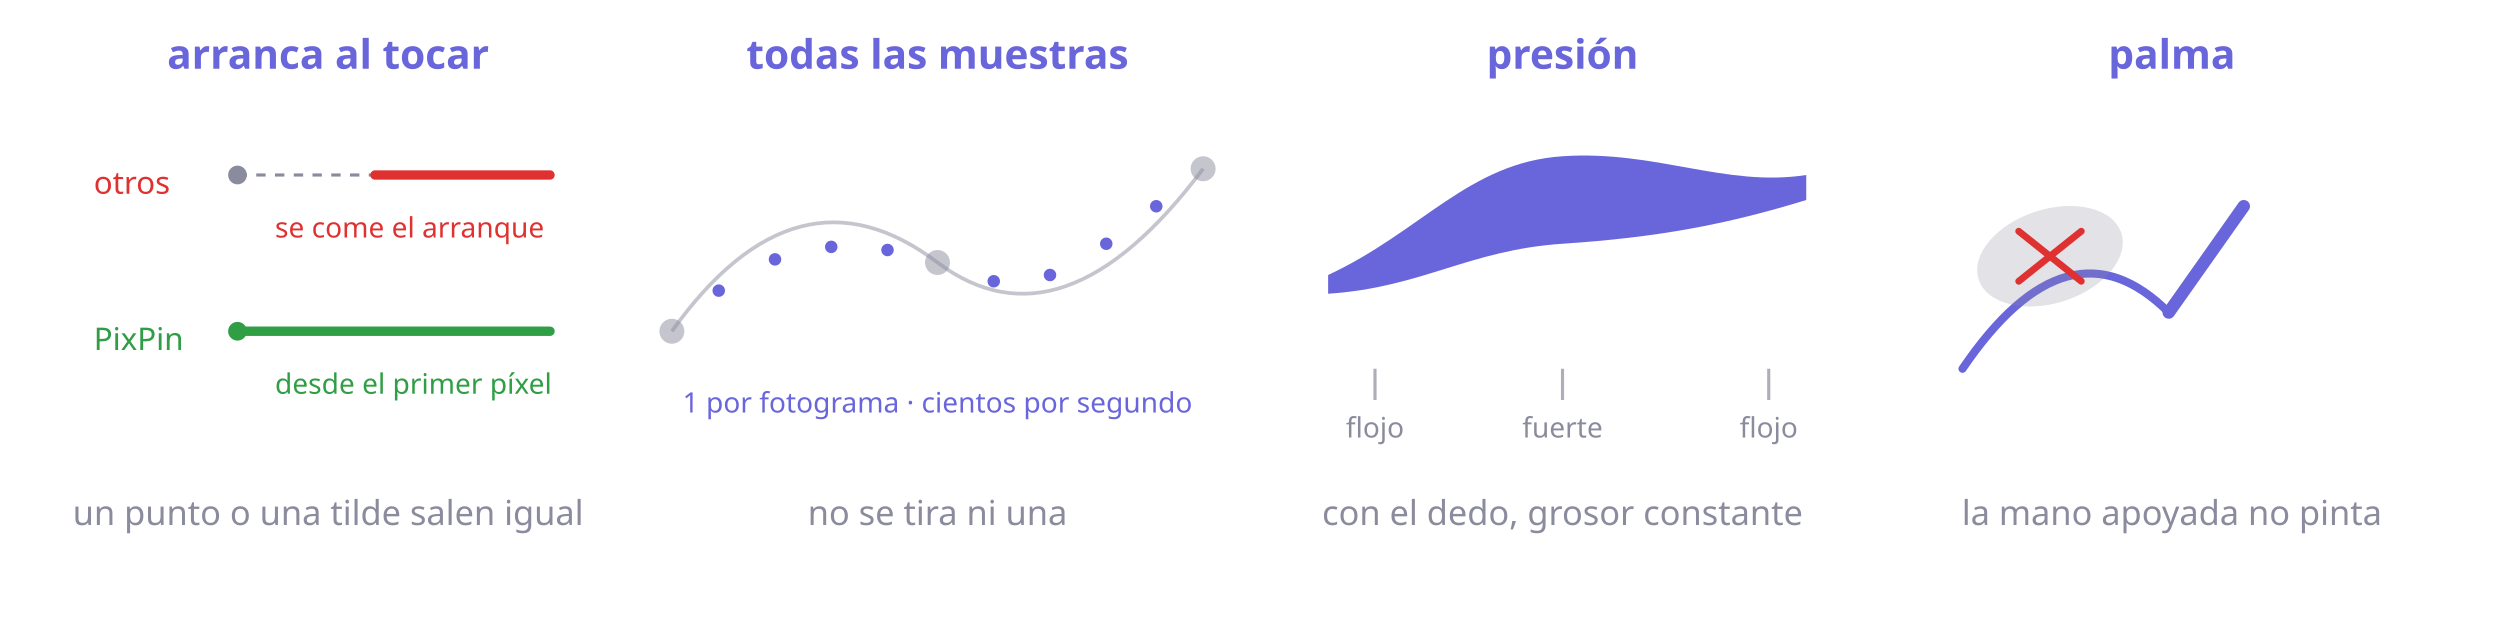
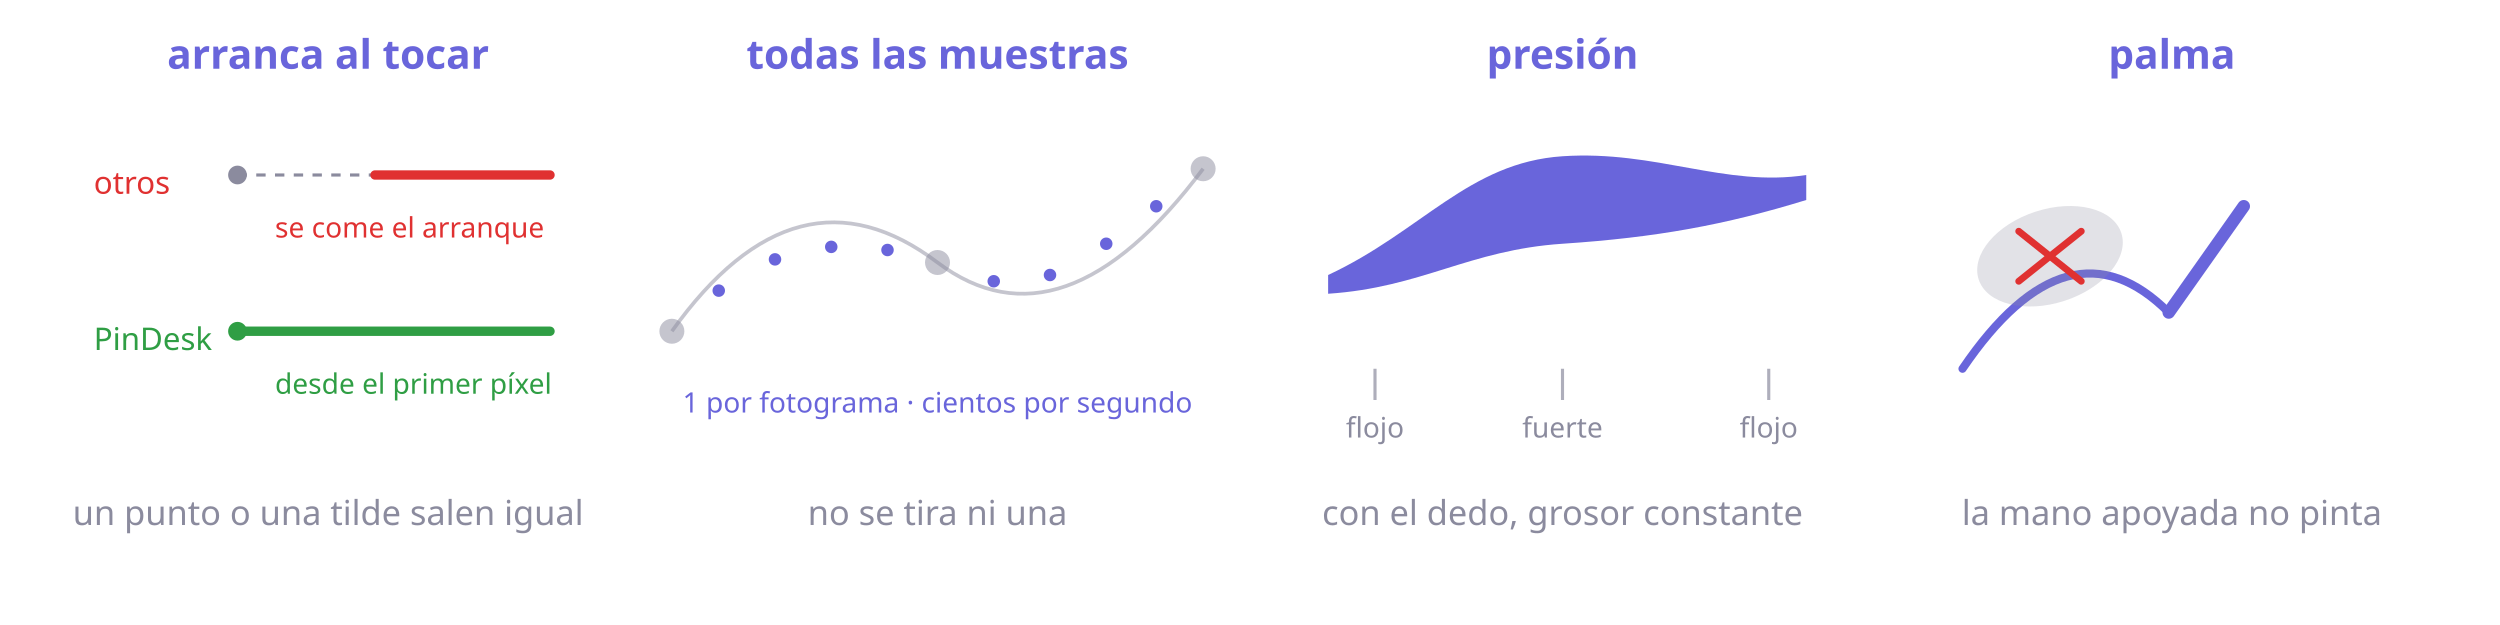
<svg xmlns="http://www.w3.org/2000/svg" viewBox="0 0 800 200" role="img" aria-label="El trazo con lapiz: arranca en el primer contacto, aprovecha todas las muestras, sigue la presion y rechaza la palma">
  <g font-family="sans-serif" fill="#8B8B9E">
    <g font-size="13" font-weight="bold" fill="#6965DB" text-anchor="middle">
      <text x="105" y="22">arranca al tocar</text>
      <text x="300" y="22">todas las muestras</text>
      <text x="500" y="22">presión</text>
      <text x="695" y="22">palma</text>
    </g>
    <g>
      <text x="30" y="62" font-size="10" fill="#E03131">otros</text>
      <path d="M76 56 h100" stroke="#8B8B9E" stroke-width="1" stroke-dasharray="3 3" />
      <path d="M120 56 h56" stroke="#E03131" stroke-width="3" stroke-linecap="round" />
      <circle cx="76" cy="56" r="3" fill="#8B8B9E" />
      <text x="88" y="76" font-size="9" fill="#E03131">se come el arranque</text>
-       <text x="30" y="112" font-size="10" fill="#2F9E44">PixPin</text>
+       <text x="30" y="112" font-size="10" fill="#2F9E44">PinDesk</text>
      <path d="M76 106 h100" stroke="#2F9E44" stroke-width="3" stroke-linecap="round" />
      <circle cx="76" cy="106" r="3" fill="#2F9E44" />
      <text x="88" y="126" font-size="9" fill="#2F9E44">desde el primer píxel</text>
    </g>
    <g font-size="11" text-anchor="middle">
      <text x="105" y="168">un punto o una tilde salen igual</text>
    </g>
    <g>
      <path d="M215 106 q40 -56 85 -22 q40 30 85 -30" fill="none" stroke="#8B8B9E" stroke-width="1.2" opacity="0.5" />
      <g fill="#8B8B9E" opacity="0.5">
        <circle cx="215" cy="106" r="4" />
        <circle cx="300" cy="84" r="4" />
        <circle cx="385" cy="54" r="4" />
      </g>
      <g fill="#6965DB">
        <circle cx="230" cy="93" r="2" />
        <circle cx="248" cy="83" r="2" />
        <circle cx="266" cy="79" r="2" />
        <circle cx="284" cy="80" r="2" />
        <circle cx="318" cy="90" r="2" />
        <circle cx="336" cy="88" r="2" />
        <circle cx="354" cy="78" r="2" />
        <circle cx="370" cy="66" r="2" />
      </g>
      <text x="300" y="132" font-size="9" text-anchor="middle" fill="#6965DB">
        1 por fotograma · cientos por segundo
      </text>
    </g>
    <g font-size="11" text-anchor="middle">
      <text x="300" y="168">no se tira ni una</text>
    </g>
    <path d="M425 88 C 455 74, 470 52, 500 50 C 530 48, 552 60, 578 56              L 578 64 C 552 72, 530 76, 500 78 C 470 80, 455 92, 425 94 Z" fill="#6965DB" />
    <g stroke="#8B8B9E" stroke-width="1" opacity="0.7">
      <path d="M440 118 v10 M500 118 v10 M566 118 v10" />
    </g>
    <g font-size="9" fill="#8B8B9E" text-anchor="middle">
      <text x="440" y="140">flojo</text>
      <text x="500" y="140">fuerte</text>
      <text x="566" y="140">flojo</text>
    </g>
    <g font-size="11" text-anchor="middle">
      <text x="500" y="168">con el dedo, grosor constante</text>
    </g>
    <path d="M628 118 q34 -50 66 -18" fill="none" stroke="#6965DB" stroke-width="2.6" stroke-linecap="round" />
    <path d="M694 100 l24 -34" stroke="#6965DB" stroke-width="4" stroke-linecap="round" />
    <ellipse cx="656" cy="82" rx="24" ry="15" fill="#8B8B9E" opacity="0.25" transform="rotate(-18 656 82)" />
    <g stroke="#E03131" stroke-width="2.2" stroke-linecap="round">
      <path d="M646 74 l20 16 M666 74 l-20 16" />
    </g>
    <g font-size="11" text-anchor="middle">
      <text x="695" y="168">la mano apoyada no pinta</text>
    </g>
  </g>
</svg>
